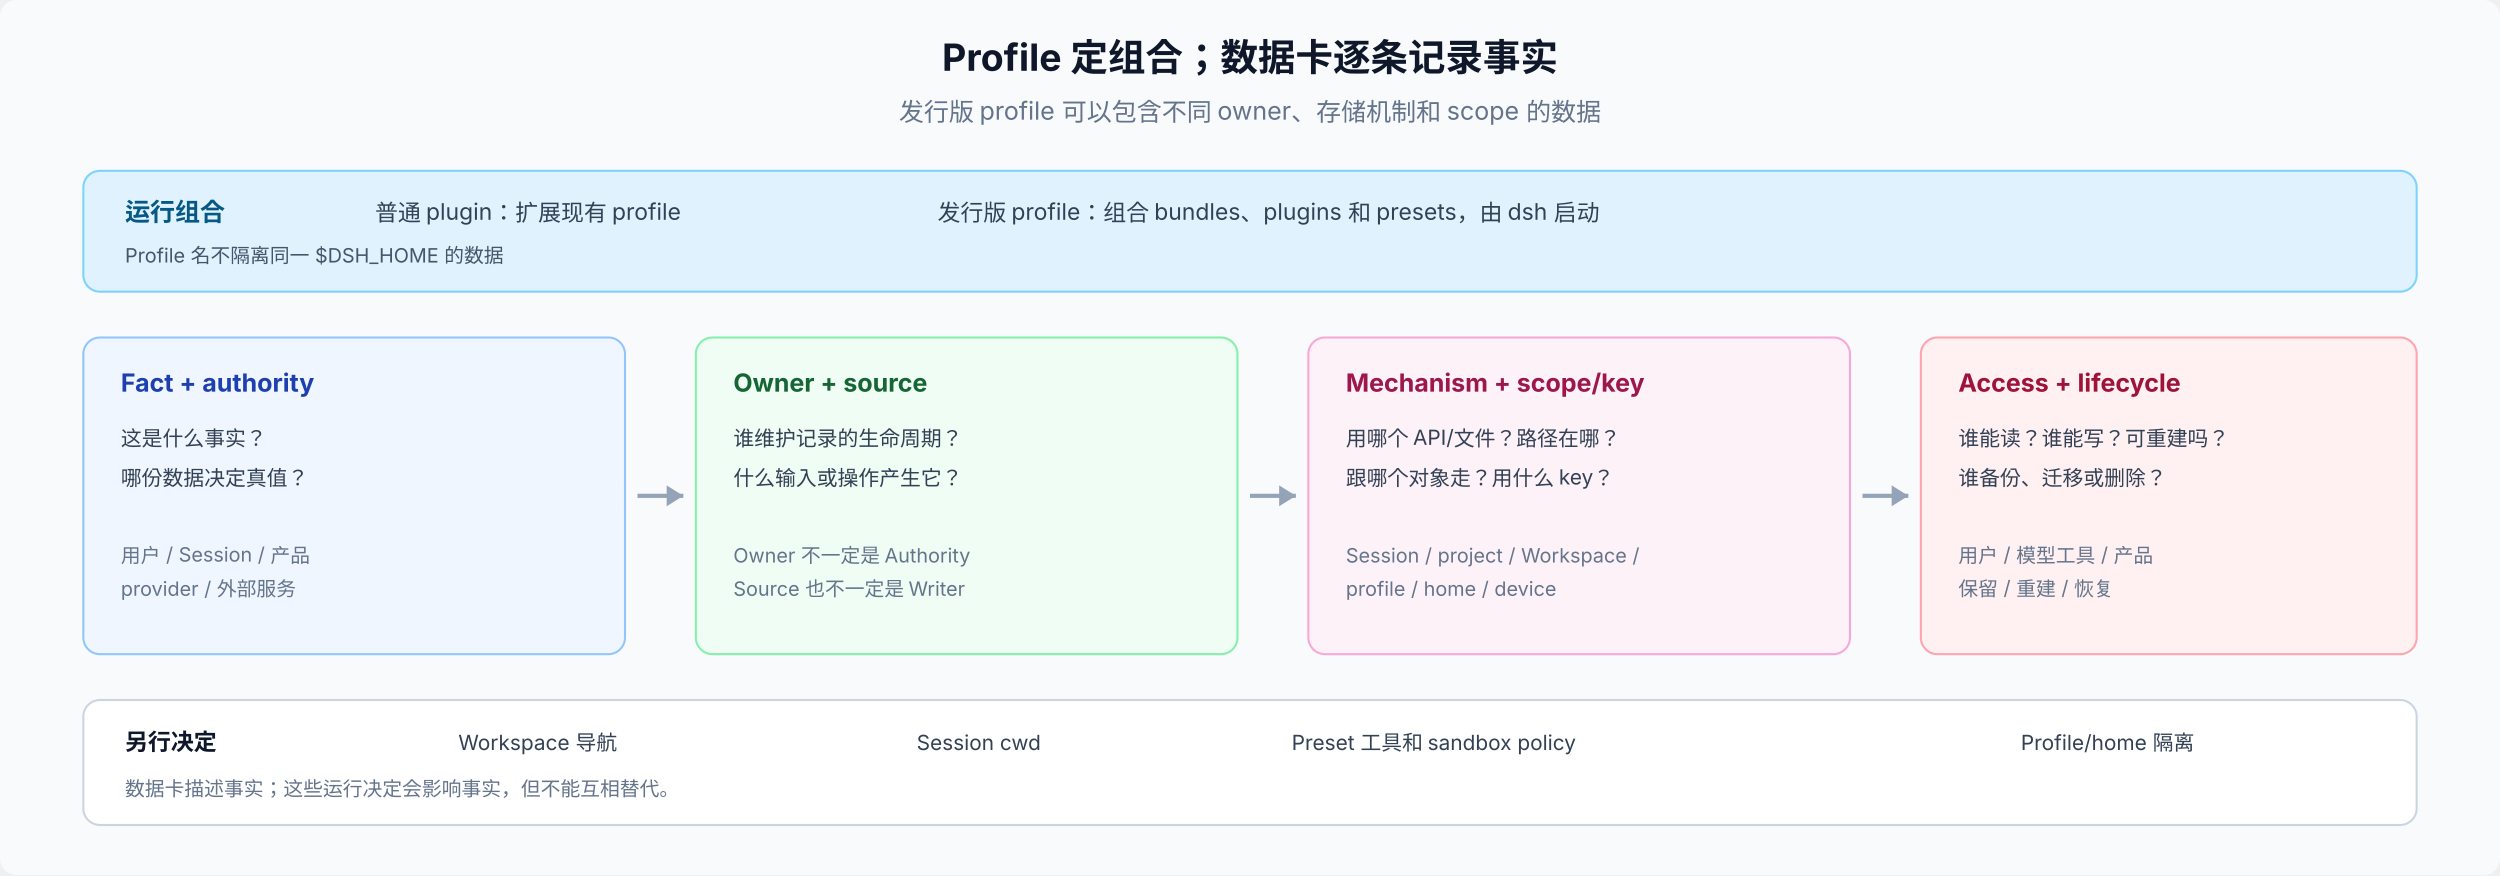
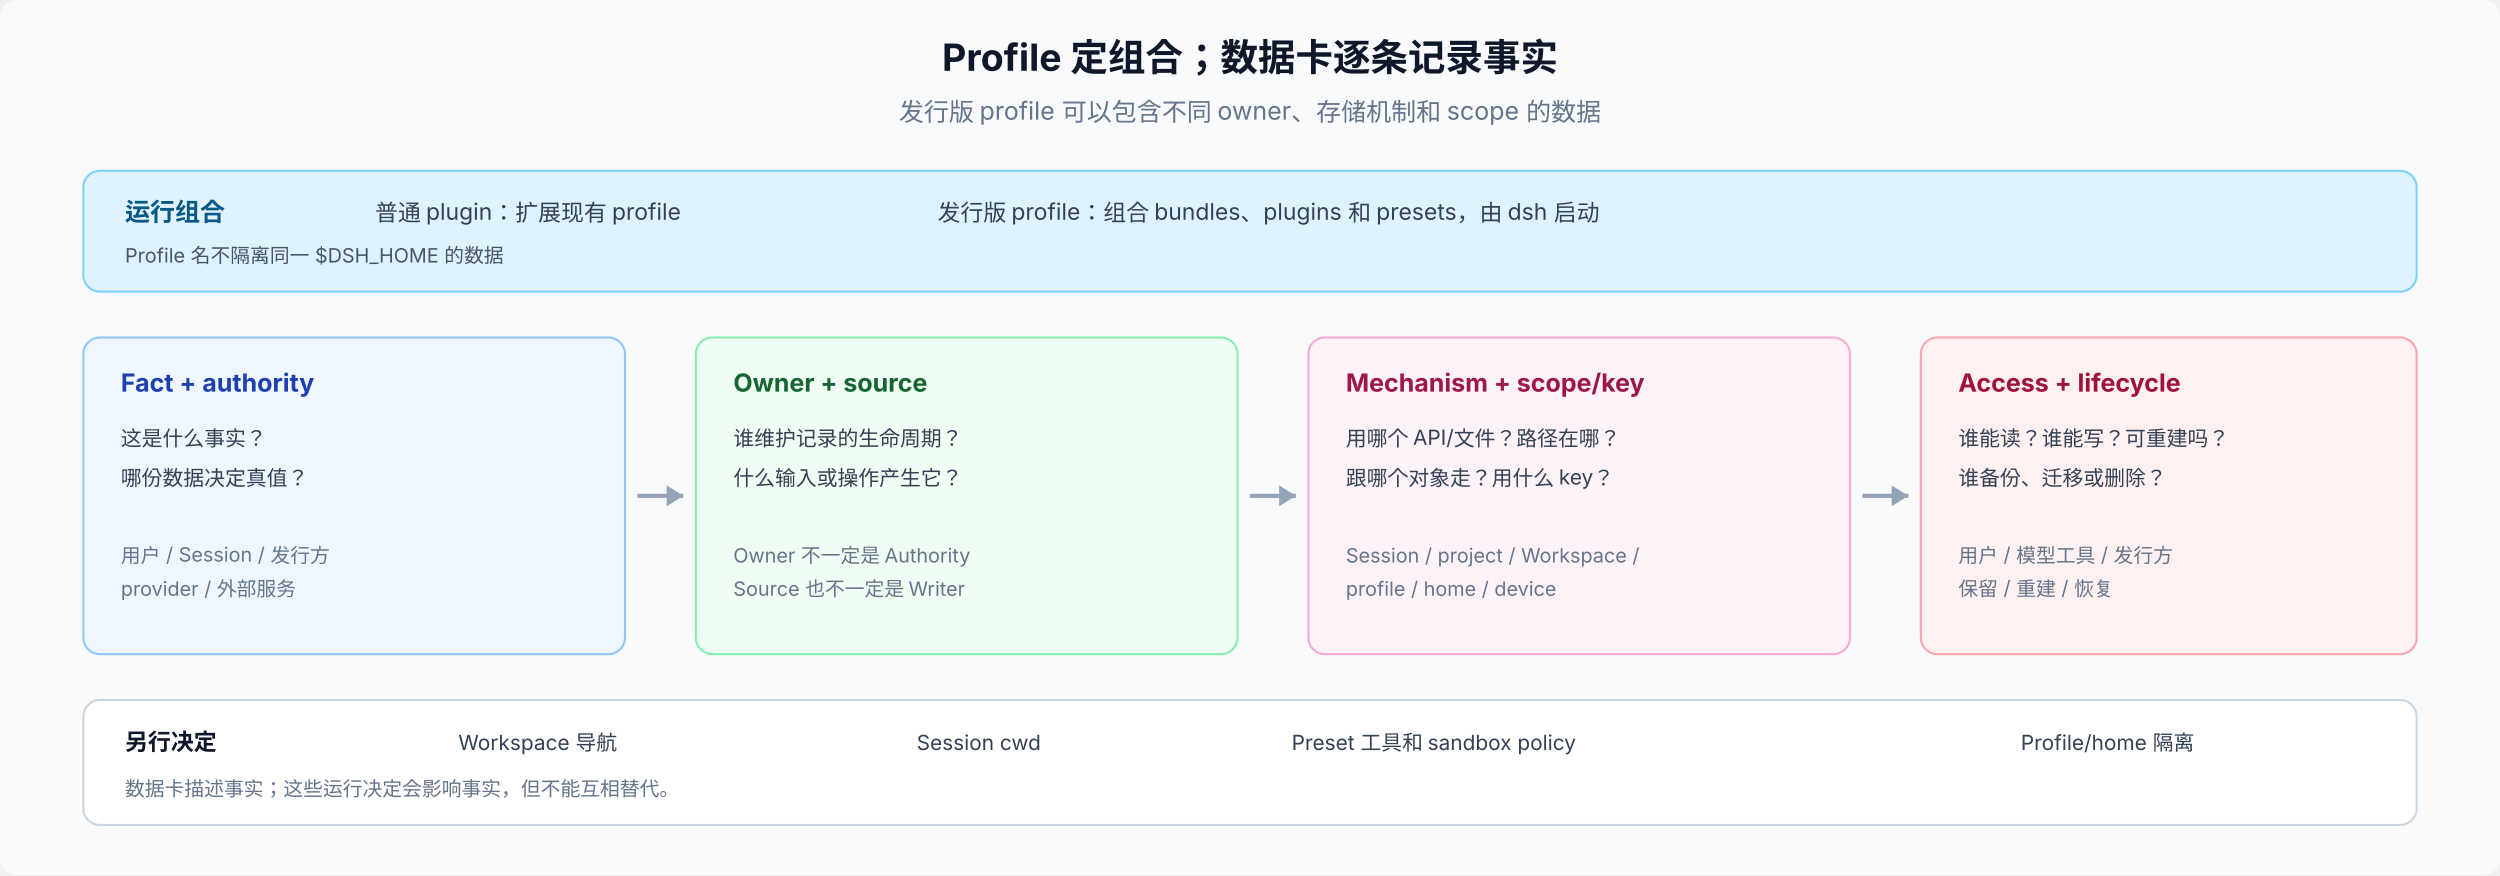
<svg xmlns="http://www.w3.org/2000/svg" viewBox="0 0 1200 420" width="1200" height="420" font-family="system-ui, -apple-system, 'PingFang SC', 'Noto Sans SC', sans-serif" font-size="12">
  <rect width="1200" height="420" rx="8" fill="#f8fafc" />
  <text x="600" y="34" text-anchor="middle" font-size="18" font-weight="700" fill="#0f172a">Profile 定组合；数据卡逐条记录事实</text>
  <text x="600" y="58" text-anchor="middle" fill="#64748b">发行版 profile 可以包含不同 owner、存储机制和 scope 的数据</text>
  <rect x="40" y="82" width="1120" height="58" rx="8" fill="#e0f2fe" stroke="#7dd3fc" />
  <text x="60" y="106" font-size="12" font-weight="700" fill="#075985">运行组合</text>
  <text x="180" y="106" font-size="11" fill="#334155">普通 plugin：扩展现有 profile</text>
  <text x="450" y="106" font-size="11" fill="#334155">发行版 profile：组合 bundles、plugins 和 presets，由 dsh 启动</text>
  <text x="60" y="126" font-size="9.5" fill="#475569">Profile 名不隔离同一 $DSH_HOME 的数据</text>
  <rect x="40" y="162" width="260" height="152" rx="8" fill="#eff6ff" stroke="#93c5fd" />
  <text x="58" y="188" font-size="12" font-weight="700" fill="#1e40af">Fact + authority</text>
  <text x="58" y="214" font-size="10" fill="#334155">这是什么事实？</text>
  <text x="58" y="233" font-size="10" fill="#334155">哪份数据决定真值？</text>
-   <text x="58" y="270" font-size="9.5" fill="#64748b">用户 / Session / 产品</text>
+   <text x="58" y="270" font-size="9.5" fill="#64748b">用户 / Session / 发行方</text>
  <text x="58" y="286" font-size="9.5" fill="#64748b">provider / 外部服务</text>
  <path d="M306 238 L328 238" stroke="#94a3b8" stroke-width="2" />
  <path d="M328 238 L320 233 L320 243 Z" fill="#94a3b8" />
  <rect x="334" y="162" width="260" height="152" rx="8" fill="#f0fdf4" stroke="#86efac" />
  <text x="352" y="188" font-size="12" font-weight="700" fill="#166534">Owner + source</text>
  <text x="352" y="214" font-size="10" fill="#334155">谁维护记录的生命周期？</text>
  <text x="352" y="233" font-size="10" fill="#334155">什么输入或操作产生它？</text>
  <text x="352" y="270" font-size="9.5" fill="#64748b">Owner 不一定是 Authority</text>
  <text x="352" y="286" font-size="9.5" fill="#64748b">Source 也不一定是 Writer</text>
  <path d="M600 238 L622 238" stroke="#94a3b8" stroke-width="2" />
  <path d="M622 238 L614 233 L614 243 Z" fill="#94a3b8" />
  <rect x="628" y="162" width="260" height="152" rx="8" fill="#fdf2f8" stroke="#f9a8d4" />
  <text x="646" y="188" font-size="12" font-weight="700" fill="#9d174d">Mechanism + scope/key</text>
  <text x="646" y="214" font-size="10" fill="#334155">用哪个 API/文件？路径在哪？</text>
  <text x="646" y="233" font-size="10" fill="#334155">跟哪个对象走？用什么 key？</text>
  <text x="646" y="270" font-size="9.5" fill="#64748b">Session / project / Workspace /</text>
  <text x="646" y="286" font-size="9.5" fill="#64748b">profile / home / device</text>
  <path d="M894 238 L916 238" stroke="#94a3b8" stroke-width="2" />
  <path d="M916 238 L908 233 L908 243 Z" fill="#94a3b8" />
  <rect x="922" y="162" width="238" height="152" rx="8" fill="#fff1f2" stroke="#fda4af" />
  <text x="940" y="188" font-size="12" font-weight="700" fill="#9f1239">Access + lifecycle</text>
  <text x="940" y="214" font-size="10" fill="#334155">谁能读？谁能写？可重建吗？</text>
  <text x="940" y="233" font-size="10" fill="#334155">谁备份、迁移或删除？</text>
-   <text x="940" y="270" font-size="9.5" fill="#64748b">用户 / 模型工具 / 产品</text>
+   <text x="940" y="270" font-size="9.5" fill="#64748b">用户 / 模型工具 / 发行方</text>
  <text x="940" y="286" font-size="9.5" fill="#64748b">保留 / 重建 / 恢复</text>
  <rect x="40" y="336" width="1120" height="60" rx="8" fill="#ffffff" stroke="#cbd5e1" />
  <text x="60" y="360" font-size="11" font-weight="700" fill="#0f172a">另行决定</text>
  <text x="220" y="360" font-size="10" fill="#334155">Workspace 导航</text>
  <text x="440" y="360" font-size="10" fill="#334155">Session cwd</text>
  <text x="620" y="360" font-size="10" fill="#334155">Preset 工具和 sandbox policy</text>
  <text x="970" y="360" font-size="10" fill="#334155">Profile/home 隔离</text>
  <text x="60" y="382" font-size="9.5" fill="#64748b">数据卡描述事实；这些运行决定会影响事实，但不能互相替代。</text>
</svg>
